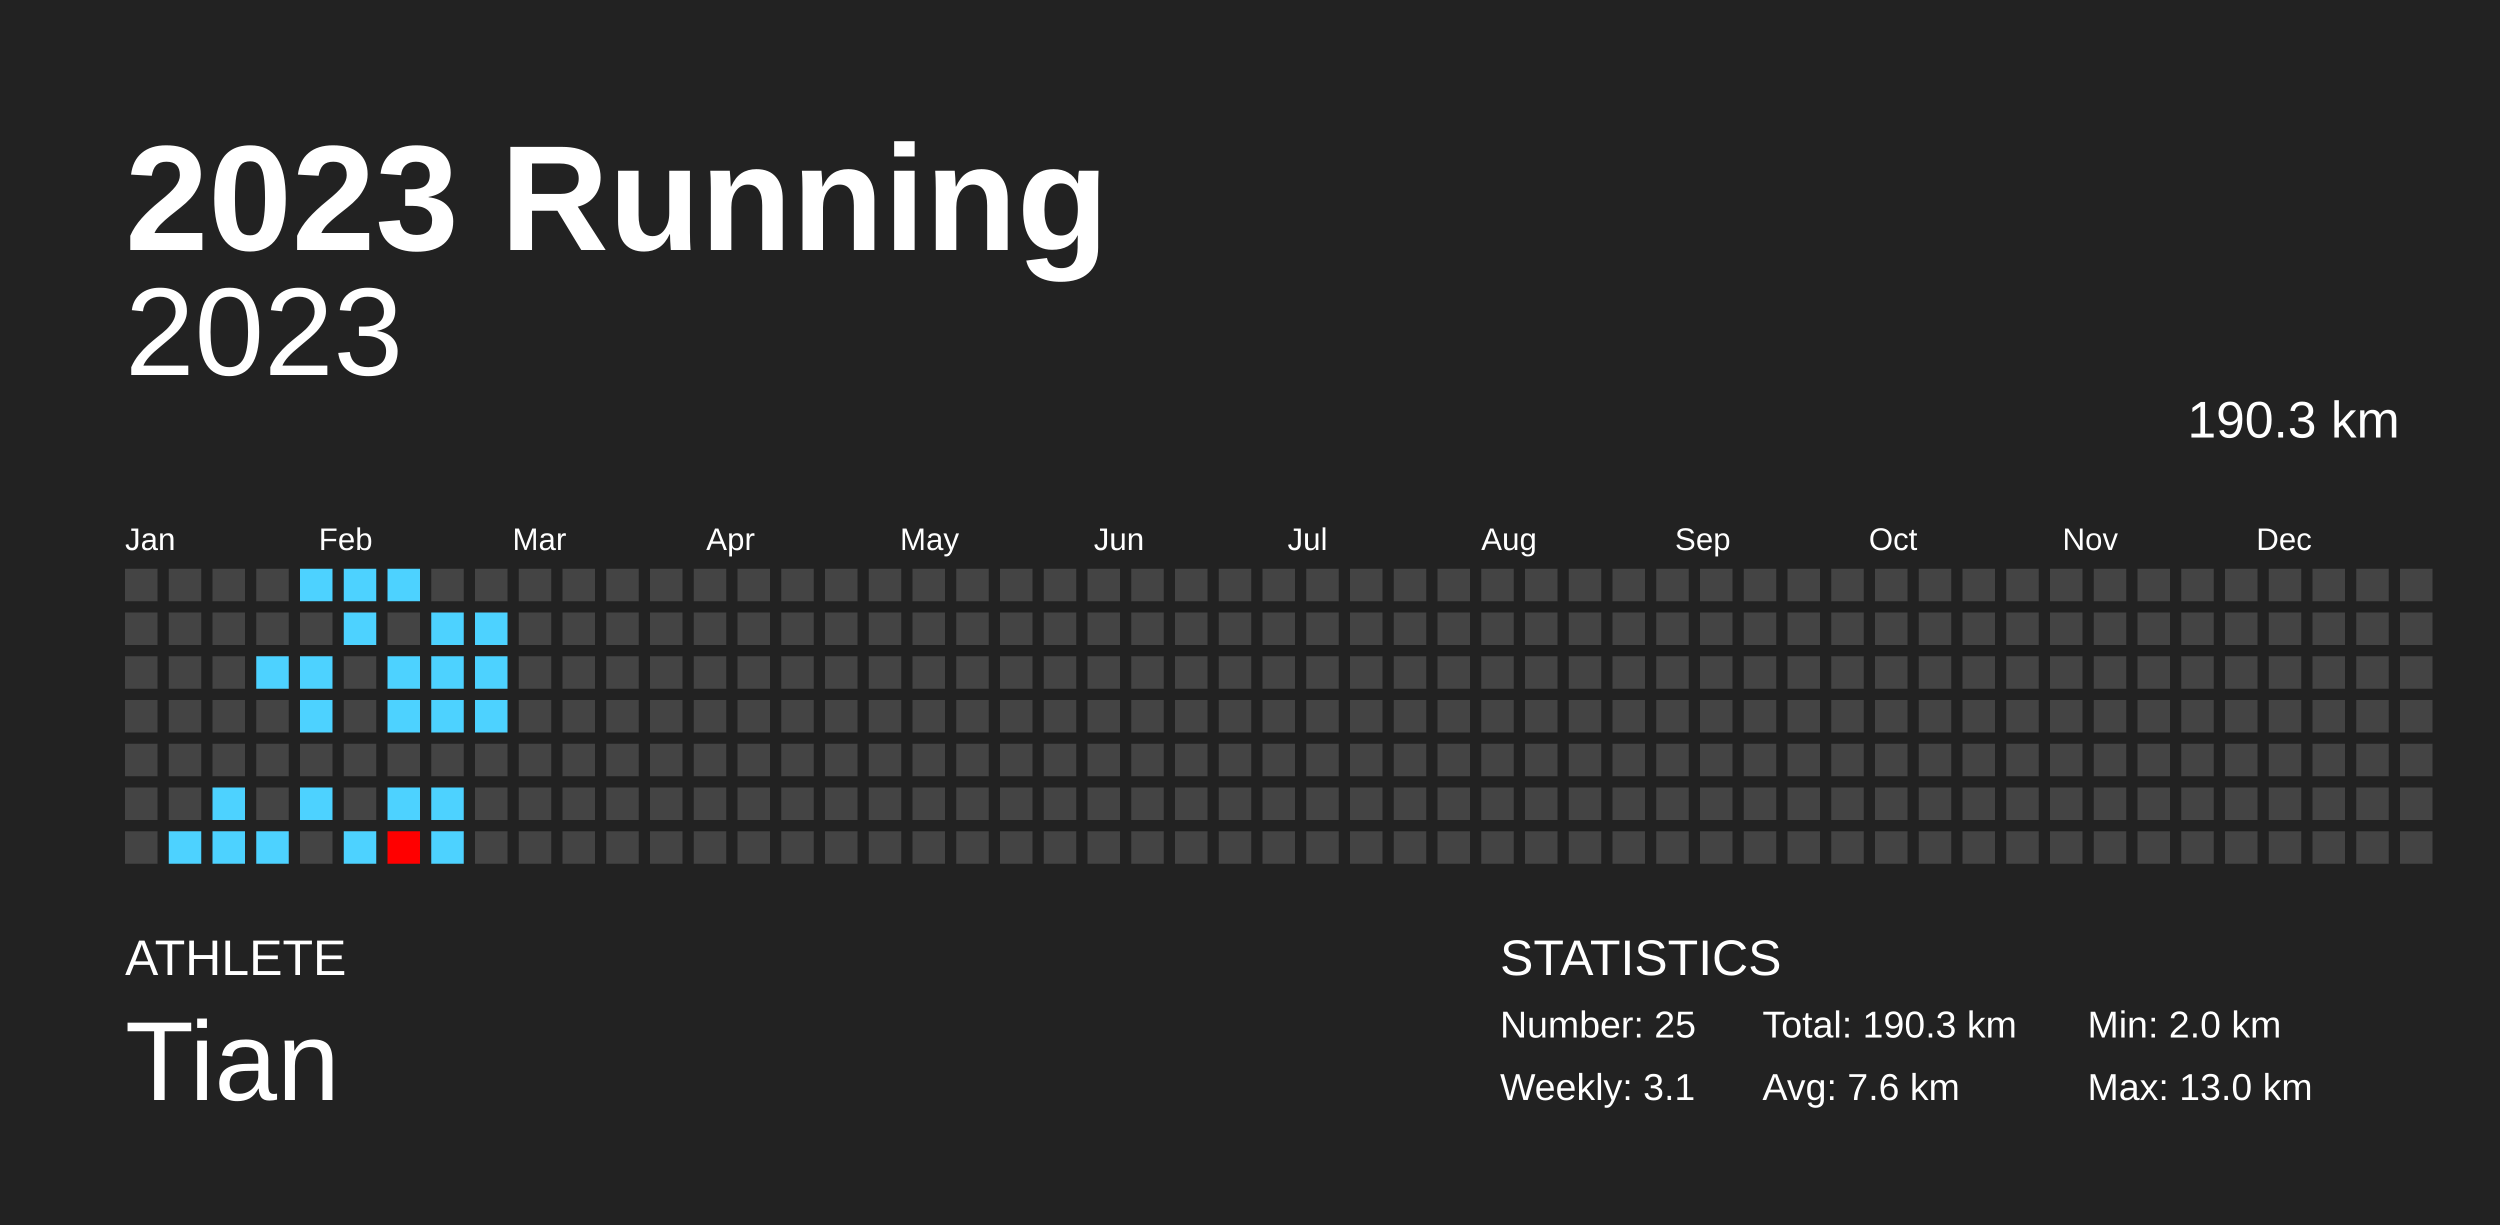
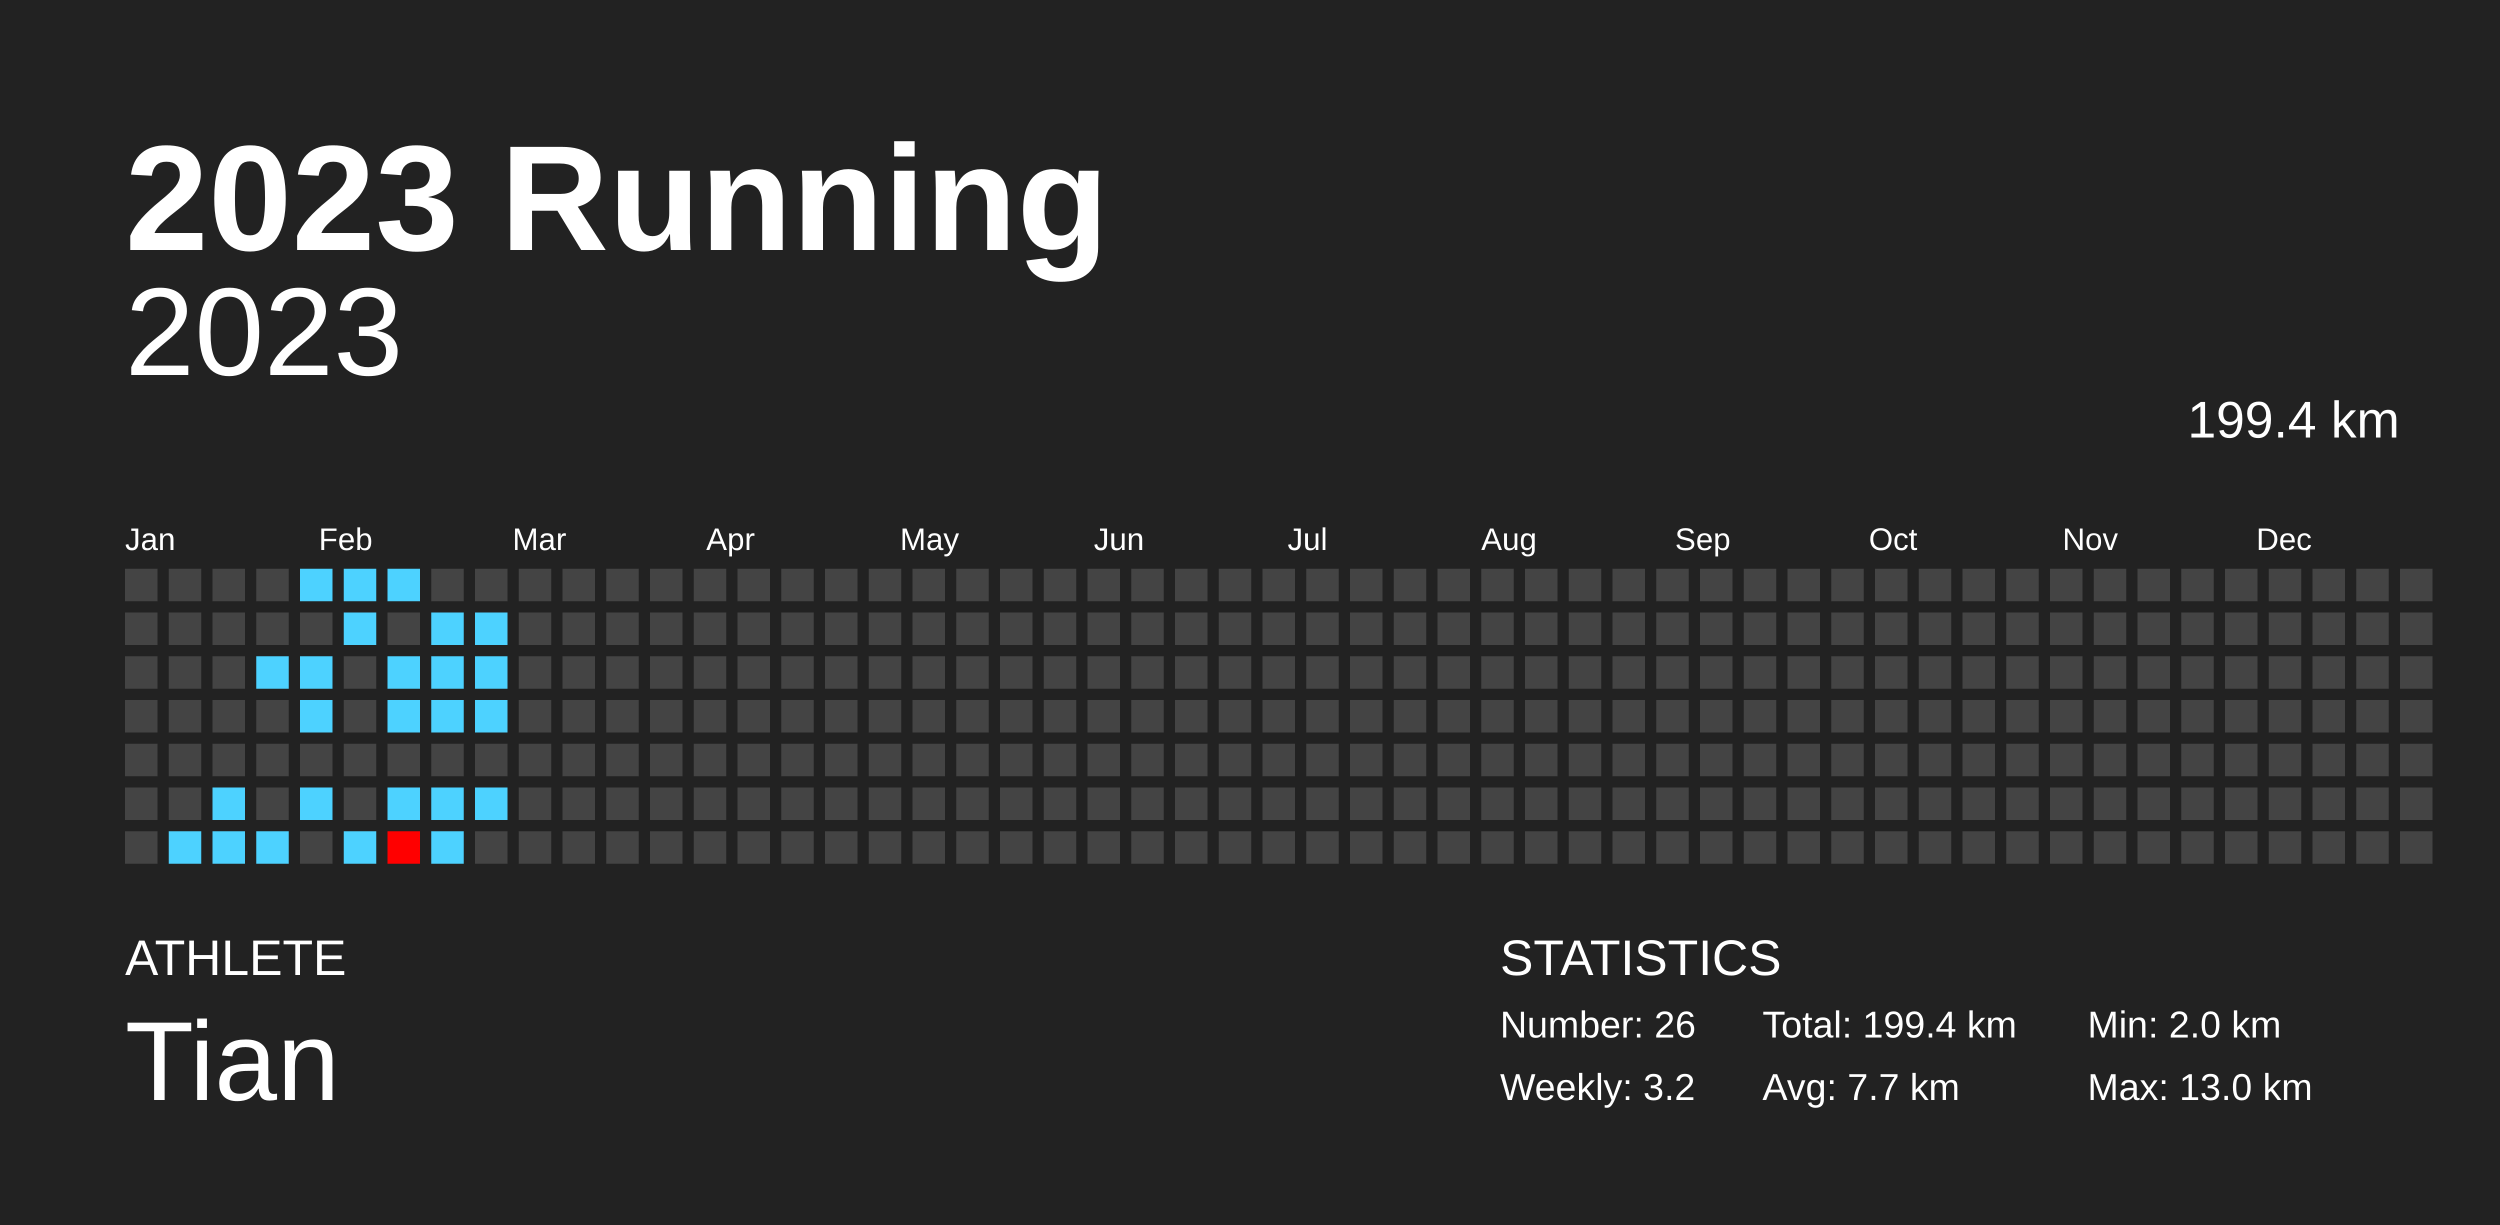
<svg xmlns="http://www.w3.org/2000/svg" baseProfile="full" height="98mm" version="1.1" viewBox="0,0,200,98" width="200mm">
  <defs />
  <rect fill="#222222" height="98" width="200" x="0" y="0" />
  <text fill="#FFFFFF" style="font-size:12px; font-family:Arial; font-weight:bold;" x="10" y="20">2023 Running</text>
  <text fill="#FFFFFF" style="font-size:4px; font-family:Arial" x="10" y="78">ATHLETE</text>
  <text fill="#FFFFFF" style="font-size:9px; font-family:Arial" x="10" y="88">Tian</text>
  <text fill="#FFFFFF" style="font-size:4px; font-family:Arial" x="120" y="78">STATISTICS</text>
-   <text fill="#FFFFFF" style="font-size:3px; font-family:Arial" x="120" y="83">Number: 25</text>
-   <text fill="#FFFFFF" style="font-size:3px; font-family:Arial" x="120" y="88">Weekly: 3.1</text>
-   <text fill="#FFFFFF" style="font-size:3px; font-family:Arial" x="141" y="83">Total: 190.3 km</text>
-   <text fill="#FFFFFF" style="font-size:3px; font-family:Arial" x="141" y="88">Avg: 7.6 km</text>
+   <text fill="#FFFFFF" style="font-size:3px; font-family:Arial" x="120" y="83">Number: 26</text>
+   <text fill="#FFFFFF" style="font-size:3px; font-family:Arial" x="120" y="88">Weekly: 3.2</text>
+   <text fill="#FFFFFF" style="font-size:3px; font-family:Arial" x="141" y="83">Total: 199.4 km</text>
+   <text fill="#FFFFFF" style="font-size:3px; font-family:Arial" x="141" y="88">Avg: 7.7 km</text>
  <text fill="#FFFFFF" style="font-size:3px; font-family:Arial" x="167" y="83">Min: 2.0 km</text>
  <text fill="#FFFFFF" style="font-size:3px; font-family:Arial" x="167" y="88">Max: 13.0 km</text>
  <text alignment-baseline="hanging" fill="#FFFFFF" style="font-size:10.0px; font-family:Arial;" x="10" y="30">2023</text>
-   <text alignment-baseline="hanging" fill="#FFFFFF" style="font-size:4.125px; font-family:Arial;" x="175" y="35">190.3 km</text>
+   <text alignment-baseline="hanging" fill="#FFFFFF" style="font-size:4.125px; font-family:Arial;" x="175" y="35">199.4 km</text>
  <text fill="#FFFFFF" style="font-size:2.5px; font-family:Arial" x="10.0" y="44">Jan</text>
  <text fill="#FFFFFF" style="font-size:2.5px; font-family:Arial" x="25.5" y="44">Feb</text>
  <text fill="#FFFFFF" style="font-size:2.5px; font-family:Arial" x="41.0" y="44">Mar</text>
  <text fill="#FFFFFF" style="font-size:2.5px; font-family:Arial" x="56.5" y="44">Apr</text>
  <text fill="#FFFFFF" style="font-size:2.5px; font-family:Arial" x="72.0" y="44">May</text>
  <text fill="#FFFFFF" style="font-size:2.5px; font-family:Arial" x="87.5" y="44">Jun</text>
  <text fill="#FFFFFF" style="font-size:2.5px; font-family:Arial" x="103.0" y="44">Jul</text>
  <text fill="#FFFFFF" style="font-size:2.5px; font-family:Arial" x="118.5" y="44">Aug</text>
  <text fill="#FFFFFF" style="font-size:2.5px; font-family:Arial" x="134.0" y="44">Sep</text>
  <text fill="#FFFFFF" style="font-size:2.5px; font-family:Arial" x="149.5" y="44">Oct</text>
  <text fill="#FFFFFF" style="font-size:2.5px; font-family:Arial" x="165.0" y="44">Nov</text>
  <text fill="#FFFFFF" style="font-size:2.5px; font-family:Arial" x="180.5" y="44">Dec</text>
  <rect fill="#444444" height="2.6" width="2.6" x="10.0" y="45.5" />
  <rect fill="#444444" height="2.6" width="2.6" x="10.0" y="49.0" />
  <rect fill="#444444" height="2.6" width="2.6" x="10.0" y="52.5" />
  <rect fill="#444444" height="2.6" width="2.6" x="10.0" y="56.0" />
  <rect fill="#444444" height="2.6" width="2.6" x="10.0" y="59.5" />
  <rect fill="#444444" height="2.6" width="2.6" x="10.0" y="63.0" />
  <rect fill="#444444" height="2.6" width="2.6" x="10.0" y="66.5" />
  <rect fill="#444444" height="2.6" width="2.6" x="13.5" y="45.5" />
  <rect fill="#444444" height="2.6" width="2.6" x="13.5" y="49.0" />
  <rect fill="#444444" height="2.6" width="2.6" x="13.5" y="52.5" />
  <rect fill="#444444" height="2.6" width="2.6" x="13.5" y="56.0" />
  <rect fill="#444444" height="2.6" width="2.6" x="13.5" y="59.5" />
  <rect fill="#444444" height="2.6" width="2.6" x="13.5" y="63.0" />
  <rect fill="#4dd2ff" height="2.6" width="2.6" x="13.5" y="66.5" />
  <rect fill="#444444" height="2.6" width="2.6" x="17.0" y="45.5" />
  <rect fill="#444444" height="2.6" width="2.6" x="17.0" y="49.0" />
  <rect fill="#444444" height="2.6" width="2.6" x="17.0" y="52.5" />
  <rect fill="#444444" height="2.6" width="2.6" x="17.0" y="56.0" />
  <rect fill="#444444" height="2.6" width="2.6" x="17.0" y="59.5" />
  <rect fill="#4dd2ff" height="2.6" width="2.6" x="17.0" y="63.0" />
  <rect fill="#4dd2ff" height="2.6" width="2.6" x="17.0" y="66.5" />
  <rect fill="#444444" height="2.6" width="2.6" x="20.5" y="45.5" />
  <rect fill="#444444" height="2.6" width="2.6" x="20.5" y="49.0" />
  <rect fill="#4dd2ff" height="2.6" width="2.6" x="20.5" y="52.5" />
  <rect fill="#444444" height="2.6" width="2.6" x="20.5" y="56.0" />
  <rect fill="#444444" height="2.6" width="2.6" x="20.5" y="59.5" />
  <rect fill="#444444" height="2.6" width="2.6" x="20.5" y="63.0" />
  <rect fill="#4dd2ff" height="2.6" width="2.6" x="20.5" y="66.5" />
  <rect fill="#4dd2ff" height="2.6" width="2.6" x="24.0" y="45.5" />
  <rect fill="#444444" height="2.6" width="2.6" x="24.0" y="49.0" />
  <rect fill="#4dd2ff" height="2.6" width="2.6" x="24.0" y="52.5" />
  <rect fill="#4dd2ff" height="2.6" width="2.6" x="24.0" y="56.0" />
  <rect fill="#444444" height="2.6" width="2.6" x="24.0" y="59.5" />
  <rect fill="#4dd2ff" height="2.6" width="2.6" x="24.0" y="63.0" />
  <rect fill="#444444" height="2.6" width="2.6" x="24.0" y="66.5" />
  <rect fill="#4dd2ff" height="2.6" width="2.6" x="27.5" y="45.5" />
  <rect fill="#4dd2ff" height="2.6" width="2.6" x="27.5" y="49.0" />
  <rect fill="#444444" height="2.6" width="2.6" x="27.5" y="52.5" />
  <rect fill="#444444" height="2.6" width="2.6" x="27.5" y="56.0" />
  <rect fill="#444444" height="2.6" width="2.6" x="27.5" y="59.5" />
  <rect fill="#444444" height="2.6" width="2.6" x="27.5" y="63.0" />
  <rect fill="#4dd2ff" height="2.6" width="2.6" x="27.5" y="66.5" />
  <rect fill="#4dd2ff" height="2.6" width="2.6" x="31.0" y="45.5" />
  <rect fill="#444444" height="2.6" width="2.6" x="31.0" y="49.0" />
  <rect fill="#4dd2ff" height="2.6" width="2.6" x="31.0" y="52.5" />
  <rect fill="#4dd2ff" height="2.6" width="2.6" x="31.0" y="56.0" />
  <rect fill="#444444" height="2.6" width="2.6" x="31.0" y="59.5" />
  <rect fill="#4dd2ff" height="2.6" width="2.6" x="31.0" y="63.0" />
  <rect fill="#ff0000" height="2.6" width="2.6" x="31.0" y="66.5" />
  <rect fill="#444444" height="2.6" width="2.6" x="34.5" y="45.5" />
  <rect fill="#4dd2ff" height="2.6" width="2.6" x="34.5" y="49.0" />
  <rect fill="#4dd2ff" height="2.6" width="2.6" x="34.5" y="52.5" />
  <rect fill="#4dd2ff" height="2.6" width="2.6" x="34.5" y="56.0" />
  <rect fill="#444444" height="2.6" width="2.6" x="34.5" y="59.5" />
  <rect fill="#4dd2ff" height="2.6" width="2.6" x="34.5" y="63.0" />
  <rect fill="#4dd2ff" height="2.6" width="2.6" x="34.5" y="66.5" />
  <rect fill="#444444" height="2.6" width="2.6" x="38.0" y="45.5" />
  <rect fill="#4dd2ff" height="2.6" width="2.6" x="38.0" y="49.0" />
  <rect fill="#4dd2ff" height="2.6" width="2.6" x="38.0" y="52.5" />
  <rect fill="#4dd2ff" height="2.6" width="2.6" x="38.0" y="56.0" />
  <rect fill="#444444" height="2.6" width="2.6" x="38.0" y="59.5" />
-   <rect fill="#444444" height="2.6" width="2.6" x="38.0" y="63.0" />
+   <rect fill="#4dd2ff" height="2.6" width="2.6" x="38.0" y="63.0" />
  <rect fill="#444444" height="2.6" width="2.6" x="38.0" y="66.5" />
  <rect fill="#444444" height="2.6" width="2.6" x="41.5" y="45.5" />
  <rect fill="#444444" height="2.6" width="2.6" x="41.5" y="49.0" />
  <rect fill="#444444" height="2.6" width="2.6" x="41.5" y="52.5" />
  <rect fill="#444444" height="2.6" width="2.6" x="41.5" y="56.0" />
  <rect fill="#444444" height="2.6" width="2.6" x="41.5" y="59.5" />
  <rect fill="#444444" height="2.6" width="2.6" x="41.5" y="63.0" />
  <rect fill="#444444" height="2.6" width="2.6" x="41.5" y="66.5" />
  <rect fill="#444444" height="2.6" width="2.6" x="45.0" y="45.5" />
  <rect fill="#444444" height="2.6" width="2.6" x="45.0" y="49.0" />
  <rect fill="#444444" height="2.6" width="2.6" x="45.0" y="52.5" />
  <rect fill="#444444" height="2.6" width="2.6" x="45.0" y="56.0" />
  <rect fill="#444444" height="2.6" width="2.6" x="45.0" y="59.5" />
  <rect fill="#444444" height="2.6" width="2.6" x="45.0" y="63.0" />
  <rect fill="#444444" height="2.6" width="2.6" x="45.0" y="66.5" />
  <rect fill="#444444" height="2.6" width="2.6" x="48.5" y="45.5" />
  <rect fill="#444444" height="2.6" width="2.6" x="48.5" y="49.0" />
  <rect fill="#444444" height="2.6" width="2.6" x="48.5" y="52.5" />
  <rect fill="#444444" height="2.6" width="2.6" x="48.5" y="56.0" />
  <rect fill="#444444" height="2.6" width="2.6" x="48.5" y="59.5" />
  <rect fill="#444444" height="2.6" width="2.6" x="48.5" y="63.0" />
  <rect fill="#444444" height="2.6" width="2.6" x="48.5" y="66.5" />
  <rect fill="#444444" height="2.6" width="2.6" x="52.0" y="45.5" />
  <rect fill="#444444" height="2.6" width="2.6" x="52.0" y="49.0" />
  <rect fill="#444444" height="2.6" width="2.6" x="52.0" y="52.5" />
  <rect fill="#444444" height="2.6" width="2.6" x="52.0" y="56.0" />
  <rect fill="#444444" height="2.6" width="2.6" x="52.0" y="59.5" />
  <rect fill="#444444" height="2.6" width="2.6" x="52.0" y="63.0" />
  <rect fill="#444444" height="2.6" width="2.6" x="52.0" y="66.5" />
  <rect fill="#444444" height="2.6" width="2.6" x="55.5" y="45.5" />
  <rect fill="#444444" height="2.6" width="2.6" x="55.5" y="49.0" />
  <rect fill="#444444" height="2.6" width="2.6" x="55.5" y="52.5" />
  <rect fill="#444444" height="2.6" width="2.6" x="55.5" y="56.0" />
  <rect fill="#444444" height="2.6" width="2.6" x="55.5" y="59.5" />
  <rect fill="#444444" height="2.6" width="2.6" x="55.5" y="63.0" />
  <rect fill="#444444" height="2.6" width="2.6" x="55.5" y="66.5" />
  <rect fill="#444444" height="2.6" width="2.6" x="59.0" y="45.5" />
  <rect fill="#444444" height="2.6" width="2.6" x="59.0" y="49.0" />
  <rect fill="#444444" height="2.6" width="2.6" x="59.0" y="52.5" />
  <rect fill="#444444" height="2.6" width="2.6" x="59.0" y="56.0" />
  <rect fill="#444444" height="2.6" width="2.6" x="59.0" y="59.5" />
  <rect fill="#444444" height="2.6" width="2.6" x="59.0" y="63.0" />
  <rect fill="#444444" height="2.6" width="2.6" x="59.0" y="66.5" />
  <rect fill="#444444" height="2.6" width="2.6" x="62.5" y="45.5" />
  <rect fill="#444444" height="2.6" width="2.6" x="62.5" y="49.0" />
  <rect fill="#444444" height="2.6" width="2.6" x="62.5" y="52.5" />
  <rect fill="#444444" height="2.6" width="2.6" x="62.5" y="56.0" />
  <rect fill="#444444" height="2.6" width="2.6" x="62.5" y="59.5" />
  <rect fill="#444444" height="2.6" width="2.6" x="62.5" y="63.0" />
  <rect fill="#444444" height="2.6" width="2.6" x="62.5" y="66.5" />
  <rect fill="#444444" height="2.6" width="2.6" x="66.0" y="45.5" />
  <rect fill="#444444" height="2.6" width="2.6" x="66.0" y="49.0" />
  <rect fill="#444444" height="2.6" width="2.6" x="66.0" y="52.5" />
  <rect fill="#444444" height="2.6" width="2.6" x="66.0" y="56.0" />
  <rect fill="#444444" height="2.6" width="2.6" x="66.0" y="59.5" />
  <rect fill="#444444" height="2.6" width="2.6" x="66.0" y="63.0" />
  <rect fill="#444444" height="2.6" width="2.6" x="66.0" y="66.5" />
  <rect fill="#444444" height="2.6" width="2.6" x="69.5" y="45.5" />
  <rect fill="#444444" height="2.6" width="2.6" x="69.5" y="49.0" />
  <rect fill="#444444" height="2.6" width="2.6" x="69.5" y="52.5" />
  <rect fill="#444444" height="2.6" width="2.6" x="69.5" y="56.0" />
  <rect fill="#444444" height="2.6" width="2.6" x="69.5" y="59.5" />
  <rect fill="#444444" height="2.6" width="2.6" x="69.5" y="63.0" />
  <rect fill="#444444" height="2.6" width="2.6" x="69.5" y="66.5" />
  <rect fill="#444444" height="2.6" width="2.6" x="73.0" y="45.5" />
  <rect fill="#444444" height="2.6" width="2.6" x="73.0" y="49.0" />
  <rect fill="#444444" height="2.6" width="2.6" x="73.0" y="52.5" />
  <rect fill="#444444" height="2.6" width="2.6" x="73.0" y="56.0" />
  <rect fill="#444444" height="2.6" width="2.6" x="73.0" y="59.5" />
  <rect fill="#444444" height="2.6" width="2.6" x="73.0" y="63.0" />
  <rect fill="#444444" height="2.6" width="2.6" x="73.0" y="66.5" />
  <rect fill="#444444" height="2.6" width="2.6" x="76.5" y="45.5" />
  <rect fill="#444444" height="2.6" width="2.6" x="76.5" y="49.0" />
  <rect fill="#444444" height="2.6" width="2.6" x="76.5" y="52.5" />
  <rect fill="#444444" height="2.6" width="2.6" x="76.5" y="56.0" />
  <rect fill="#444444" height="2.6" width="2.6" x="76.5" y="59.5" />
  <rect fill="#444444" height="2.6" width="2.6" x="76.5" y="63.0" />
  <rect fill="#444444" height="2.6" width="2.6" x="76.5" y="66.5" />
  <rect fill="#444444" height="2.6" width="2.6" x="80.0" y="45.5" />
  <rect fill="#444444" height="2.6" width="2.6" x="80.0" y="49.0" />
  <rect fill="#444444" height="2.6" width="2.6" x="80.0" y="52.5" />
  <rect fill="#444444" height="2.6" width="2.6" x="80.0" y="56.0" />
  <rect fill="#444444" height="2.6" width="2.6" x="80.0" y="59.5" />
  <rect fill="#444444" height="2.6" width="2.6" x="80.0" y="63.0" />
  <rect fill="#444444" height="2.6" width="2.6" x="80.0" y="66.5" />
  <rect fill="#444444" height="2.6" width="2.6" x="83.5" y="45.5" />
  <rect fill="#444444" height="2.6" width="2.6" x="83.5" y="49.0" />
  <rect fill="#444444" height="2.6" width="2.6" x="83.5" y="52.5" />
  <rect fill="#444444" height="2.6" width="2.6" x="83.5" y="56.0" />
  <rect fill="#444444" height="2.6" width="2.6" x="83.5" y="59.5" />
  <rect fill="#444444" height="2.6" width="2.6" x="83.5" y="63.0" />
  <rect fill="#444444" height="2.6" width="2.6" x="83.5" y="66.5" />
  <rect fill="#444444" height="2.6" width="2.6" x="87.0" y="45.5" />
  <rect fill="#444444" height="2.6" width="2.6" x="87.0" y="49.0" />
  <rect fill="#444444" height="2.6" width="2.6" x="87.0" y="52.5" />
  <rect fill="#444444" height="2.6" width="2.6" x="87.0" y="56.0" />
  <rect fill="#444444" height="2.6" width="2.6" x="87.0" y="59.5" />
  <rect fill="#444444" height="2.6" width="2.6" x="87.0" y="63.0" />
  <rect fill="#444444" height="2.6" width="2.6" x="87.0" y="66.5" />
  <rect fill="#444444" height="2.6" width="2.6" x="90.5" y="45.5" />
  <rect fill="#444444" height="2.6" width="2.6" x="90.5" y="49.0" />
  <rect fill="#444444" height="2.6" width="2.6" x="90.5" y="52.5" />
  <rect fill="#444444" height="2.6" width="2.6" x="90.5" y="56.0" />
  <rect fill="#444444" height="2.6" width="2.6" x="90.5" y="59.5" />
  <rect fill="#444444" height="2.6" width="2.6" x="90.5" y="63.0" />
  <rect fill="#444444" height="2.6" width="2.6" x="90.5" y="66.5" />
  <rect fill="#444444" height="2.6" width="2.6" x="94.0" y="45.5" />
  <rect fill="#444444" height="2.6" width="2.6" x="94.0" y="49.0" />
  <rect fill="#444444" height="2.6" width="2.6" x="94.0" y="52.5" />
  <rect fill="#444444" height="2.6" width="2.6" x="94.0" y="56.0" />
  <rect fill="#444444" height="2.6" width="2.6" x="94.0" y="59.5" />
  <rect fill="#444444" height="2.6" width="2.6" x="94.0" y="63.0" />
  <rect fill="#444444" height="2.6" width="2.6" x="94.0" y="66.5" />
  <rect fill="#444444" height="2.6" width="2.6" x="97.5" y="45.5" />
  <rect fill="#444444" height="2.6" width="2.6" x="97.5" y="49.0" />
  <rect fill="#444444" height="2.6" width="2.6" x="97.5" y="52.5" />
  <rect fill="#444444" height="2.6" width="2.6" x="97.5" y="56.0" />
  <rect fill="#444444" height="2.6" width="2.6" x="97.5" y="59.5" />
  <rect fill="#444444" height="2.6" width="2.6" x="97.5" y="63.0" />
  <rect fill="#444444" height="2.6" width="2.6" x="97.5" y="66.5" />
  <rect fill="#444444" height="2.6" width="2.6" x="101.0" y="45.5" />
  <rect fill="#444444" height="2.6" width="2.6" x="101.0" y="49.0" />
  <rect fill="#444444" height="2.6" width="2.6" x="101.0" y="52.5" />
  <rect fill="#444444" height="2.6" width="2.6" x="101.0" y="56.0" />
  <rect fill="#444444" height="2.6" width="2.6" x="101.0" y="59.5" />
  <rect fill="#444444" height="2.6" width="2.6" x="101.0" y="63.0" />
  <rect fill="#444444" height="2.6" width="2.6" x="101.0" y="66.5" />
  <rect fill="#444444" height="2.6" width="2.6" x="104.5" y="45.5" />
  <rect fill="#444444" height="2.6" width="2.6" x="104.5" y="49.0" />
  <rect fill="#444444" height="2.6" width="2.6" x="104.5" y="52.5" />
  <rect fill="#444444" height="2.6" width="2.6" x="104.5" y="56.0" />
  <rect fill="#444444" height="2.6" width="2.6" x="104.5" y="59.5" />
  <rect fill="#444444" height="2.6" width="2.6" x="104.5" y="63.0" />
  <rect fill="#444444" height="2.6" width="2.6" x="104.5" y="66.5" />
  <rect fill="#444444" height="2.6" width="2.6" x="108.0" y="45.5" />
  <rect fill="#444444" height="2.6" width="2.6" x="108.0" y="49.0" />
  <rect fill="#444444" height="2.6" width="2.6" x="108.0" y="52.5" />
  <rect fill="#444444" height="2.6" width="2.6" x="108.0" y="56.0" />
  <rect fill="#444444" height="2.6" width="2.6" x="108.0" y="59.5" />
  <rect fill="#444444" height="2.6" width="2.6" x="108.0" y="63.0" />
  <rect fill="#444444" height="2.6" width="2.6" x="108.0" y="66.5" />
  <rect fill="#444444" height="2.6" width="2.6" x="111.5" y="45.5" />
  <rect fill="#444444" height="2.6" width="2.6" x="111.5" y="49.0" />
  <rect fill="#444444" height="2.6" width="2.6" x="111.5" y="52.5" />
  <rect fill="#444444" height="2.6" width="2.6" x="111.5" y="56.0" />
  <rect fill="#444444" height="2.6" width="2.6" x="111.5" y="59.5" />
  <rect fill="#444444" height="2.6" width="2.6" x="111.5" y="63.0" />
  <rect fill="#444444" height="2.6" width="2.6" x="111.5" y="66.5" />
  <rect fill="#444444" height="2.6" width="2.6" x="115.0" y="45.5" />
  <rect fill="#444444" height="2.6" width="2.6" x="115.0" y="49.0" />
  <rect fill="#444444" height="2.6" width="2.6" x="115.0" y="52.5" />
  <rect fill="#444444" height="2.6" width="2.6" x="115.0" y="56.0" />
  <rect fill="#444444" height="2.6" width="2.6" x="115.0" y="59.5" />
  <rect fill="#444444" height="2.6" width="2.6" x="115.0" y="63.0" />
  <rect fill="#444444" height="2.6" width="2.6" x="115.0" y="66.5" />
  <rect fill="#444444" height="2.6" width="2.6" x="118.5" y="45.5" />
  <rect fill="#444444" height="2.6" width="2.6" x="118.5" y="49.0" />
  <rect fill="#444444" height="2.6" width="2.6" x="118.5" y="52.5" />
  <rect fill="#444444" height="2.6" width="2.6" x="118.5" y="56.0" />
  <rect fill="#444444" height="2.6" width="2.6" x="118.5" y="59.5" />
  <rect fill="#444444" height="2.6" width="2.6" x="118.5" y="63.0" />
  <rect fill="#444444" height="2.6" width="2.6" x="118.5" y="66.5" />
  <rect fill="#444444" height="2.6" width="2.6" x="122.0" y="45.5" />
  <rect fill="#444444" height="2.6" width="2.6" x="122.0" y="49.0" />
  <rect fill="#444444" height="2.6" width="2.6" x="122.0" y="52.5" />
  <rect fill="#444444" height="2.6" width="2.6" x="122.0" y="56.0" />
  <rect fill="#444444" height="2.6" width="2.6" x="122.0" y="59.5" />
  <rect fill="#444444" height="2.6" width="2.6" x="122.0" y="63.0" />
  <rect fill="#444444" height="2.6" width="2.6" x="122.0" y="66.5" />
  <rect fill="#444444" height="2.6" width="2.6" x="125.5" y="45.5" />
  <rect fill="#444444" height="2.6" width="2.6" x="125.5" y="49.0" />
  <rect fill="#444444" height="2.6" width="2.6" x="125.5" y="52.5" />
  <rect fill="#444444" height="2.6" width="2.6" x="125.5" y="56.0" />
  <rect fill="#444444" height="2.6" width="2.6" x="125.5" y="59.5" />
  <rect fill="#444444" height="2.6" width="2.6" x="125.5" y="63.0" />
  <rect fill="#444444" height="2.6" width="2.6" x="125.5" y="66.5" />
  <rect fill="#444444" height="2.6" width="2.6" x="129.0" y="45.5" />
  <rect fill="#444444" height="2.6" width="2.6" x="129.0" y="49.0" />
  <rect fill="#444444" height="2.6" width="2.6" x="129.0" y="52.5" />
  <rect fill="#444444" height="2.6" width="2.6" x="129.0" y="56.0" />
  <rect fill="#444444" height="2.6" width="2.6" x="129.0" y="59.5" />
  <rect fill="#444444" height="2.6" width="2.6" x="129.0" y="63.0" />
  <rect fill="#444444" height="2.6" width="2.6" x="129.0" y="66.5" />
  <rect fill="#444444" height="2.6" width="2.6" x="132.5" y="45.5" />
  <rect fill="#444444" height="2.6" width="2.6" x="132.5" y="49.0" />
  <rect fill="#444444" height="2.6" width="2.6" x="132.5" y="52.5" />
  <rect fill="#444444" height="2.6" width="2.6" x="132.5" y="56.0" />
  <rect fill="#444444" height="2.6" width="2.6" x="132.5" y="59.5" />
  <rect fill="#444444" height="2.6" width="2.6" x="132.5" y="63.0" />
  <rect fill="#444444" height="2.6" width="2.6" x="132.5" y="66.5" />
  <rect fill="#444444" height="2.6" width="2.6" x="136.0" y="45.5" />
  <rect fill="#444444" height="2.6" width="2.6" x="136.0" y="49.0" />
  <rect fill="#444444" height="2.6" width="2.6" x="136.0" y="52.5" />
  <rect fill="#444444" height="2.6" width="2.6" x="136.0" y="56.0" />
  <rect fill="#444444" height="2.6" width="2.6" x="136.0" y="59.5" />
  <rect fill="#444444" height="2.6" width="2.6" x="136.0" y="63.0" />
  <rect fill="#444444" height="2.6" width="2.6" x="136.0" y="66.5" />
  <rect fill="#444444" height="2.6" width="2.6" x="139.5" y="45.5" />
  <rect fill="#444444" height="2.6" width="2.6" x="139.5" y="49.0" />
  <rect fill="#444444" height="2.6" width="2.6" x="139.5" y="52.5" />
  <rect fill="#444444" height="2.6" width="2.6" x="139.5" y="56.0" />
  <rect fill="#444444" height="2.6" width="2.6" x="139.5" y="59.5" />
  <rect fill="#444444" height="2.6" width="2.6" x="139.5" y="63.0" />
  <rect fill="#444444" height="2.6" width="2.6" x="139.5" y="66.5" />
  <rect fill="#444444" height="2.6" width="2.6" x="143.0" y="45.5" />
  <rect fill="#444444" height="2.6" width="2.6" x="143.0" y="49.0" />
  <rect fill="#444444" height="2.6" width="2.6" x="143.0" y="52.5" />
  <rect fill="#444444" height="2.6" width="2.6" x="143.0" y="56.0" />
  <rect fill="#444444" height="2.6" width="2.6" x="143.0" y="59.5" />
  <rect fill="#444444" height="2.6" width="2.6" x="143.0" y="63.0" />
  <rect fill="#444444" height="2.6" width="2.6" x="143.0" y="66.5" />
  <rect fill="#444444" height="2.6" width="2.6" x="146.5" y="45.5" />
  <rect fill="#444444" height="2.6" width="2.6" x="146.5" y="49.0" />
  <rect fill="#444444" height="2.6" width="2.6" x="146.5" y="52.5" />
  <rect fill="#444444" height="2.6" width="2.6" x="146.5" y="56.0" />
  <rect fill="#444444" height="2.6" width="2.6" x="146.5" y="59.5" />
  <rect fill="#444444" height="2.6" width="2.6" x="146.5" y="63.0" />
  <rect fill="#444444" height="2.6" width="2.6" x="146.5" y="66.5" />
  <rect fill="#444444" height="2.6" width="2.6" x="150.0" y="45.5" />
  <rect fill="#444444" height="2.6" width="2.6" x="150.0" y="49.0" />
  <rect fill="#444444" height="2.6" width="2.6" x="150.0" y="52.5" />
  <rect fill="#444444" height="2.6" width="2.6" x="150.0" y="56.0" />
  <rect fill="#444444" height="2.6" width="2.6" x="150.0" y="59.5" />
  <rect fill="#444444" height="2.6" width="2.6" x="150.0" y="63.0" />
  <rect fill="#444444" height="2.6" width="2.6" x="150.0" y="66.5" />
  <rect fill="#444444" height="2.6" width="2.6" x="153.5" y="45.5" />
  <rect fill="#444444" height="2.6" width="2.6" x="153.5" y="49.0" />
  <rect fill="#444444" height="2.6" width="2.6" x="153.5" y="52.5" />
  <rect fill="#444444" height="2.6" width="2.6" x="153.5" y="56.0" />
  <rect fill="#444444" height="2.6" width="2.6" x="153.5" y="59.5" />
  <rect fill="#444444" height="2.6" width="2.6" x="153.5" y="63.0" />
  <rect fill="#444444" height="2.6" width="2.6" x="153.5" y="66.5" />
  <rect fill="#444444" height="2.6" width="2.6" x="157.0" y="45.5" />
  <rect fill="#444444" height="2.6" width="2.6" x="157.0" y="49.0" />
  <rect fill="#444444" height="2.6" width="2.6" x="157.0" y="52.5" />
  <rect fill="#444444" height="2.6" width="2.6" x="157.0" y="56.0" />
  <rect fill="#444444" height="2.6" width="2.6" x="157.0" y="59.5" />
  <rect fill="#444444" height="2.6" width="2.6" x="157.0" y="63.0" />
  <rect fill="#444444" height="2.6" width="2.6" x="157.0" y="66.5" />
  <rect fill="#444444" height="2.6" width="2.6" x="160.5" y="45.5" />
  <rect fill="#444444" height="2.6" width="2.6" x="160.5" y="49.0" />
  <rect fill="#444444" height="2.6" width="2.6" x="160.5" y="52.5" />
  <rect fill="#444444" height="2.6" width="2.6" x="160.5" y="56.0" />
  <rect fill="#444444" height="2.6" width="2.6" x="160.5" y="59.5" />
  <rect fill="#444444" height="2.6" width="2.6" x="160.5" y="63.0" />
  <rect fill="#444444" height="2.6" width="2.6" x="160.5" y="66.5" />
  <rect fill="#444444" height="2.6" width="2.6" x="164.0" y="45.5" />
  <rect fill="#444444" height="2.6" width="2.6" x="164.0" y="49.0" />
  <rect fill="#444444" height="2.6" width="2.6" x="164.0" y="52.5" />
  <rect fill="#444444" height="2.6" width="2.6" x="164.0" y="56.0" />
  <rect fill="#444444" height="2.6" width="2.6" x="164.0" y="59.5" />
  <rect fill="#444444" height="2.6" width="2.6" x="164.0" y="63.0" />
  <rect fill="#444444" height="2.6" width="2.6" x="164.0" y="66.5" />
  <rect fill="#444444" height="2.6" width="2.6" x="167.5" y="45.5" />
  <rect fill="#444444" height="2.6" width="2.6" x="167.5" y="49.0" />
  <rect fill="#444444" height="2.6" width="2.6" x="167.5" y="52.5" />
  <rect fill="#444444" height="2.6" width="2.6" x="167.5" y="56.0" />
  <rect fill="#444444" height="2.6" width="2.6" x="167.5" y="59.5" />
  <rect fill="#444444" height="2.6" width="2.6" x="167.5" y="63.0" />
  <rect fill="#444444" height="2.6" width="2.6" x="167.5" y="66.5" />
  <rect fill="#444444" height="2.6" width="2.6" x="171.0" y="45.5" />
  <rect fill="#444444" height="2.6" width="2.6" x="171.0" y="49.0" />
  <rect fill="#444444" height="2.6" width="2.6" x="171.0" y="52.5" />
  <rect fill="#444444" height="2.6" width="2.6" x="171.0" y="56.0" />
  <rect fill="#444444" height="2.6" width="2.6" x="171.0" y="59.5" />
  <rect fill="#444444" height="2.6" width="2.6" x="171.0" y="63.0" />
  <rect fill="#444444" height="2.6" width="2.6" x="171.0" y="66.5" />
  <rect fill="#444444" height="2.6" width="2.6" x="174.5" y="45.5" />
  <rect fill="#444444" height="2.6" width="2.6" x="174.5" y="49.0" />
  <rect fill="#444444" height="2.6" width="2.6" x="174.5" y="52.5" />
  <rect fill="#444444" height="2.6" width="2.6" x="174.5" y="56.0" />
  <rect fill="#444444" height="2.6" width="2.6" x="174.5" y="59.5" />
  <rect fill="#444444" height="2.6" width="2.6" x="174.5" y="63.0" />
  <rect fill="#444444" height="2.6" width="2.6" x="174.5" y="66.5" />
  <rect fill="#444444" height="2.6" width="2.6" x="178.0" y="45.5" />
  <rect fill="#444444" height="2.6" width="2.6" x="178.0" y="49.0" />
  <rect fill="#444444" height="2.6" width="2.6" x="178.0" y="52.5" />
  <rect fill="#444444" height="2.6" width="2.6" x="178.0" y="56.0" />
  <rect fill="#444444" height="2.6" width="2.6" x="178.0" y="59.5" />
  <rect fill="#444444" height="2.6" width="2.6" x="178.0" y="63.0" />
  <rect fill="#444444" height="2.6" width="2.6" x="178.0" y="66.5" />
  <rect fill="#444444" height="2.6" width="2.6" x="181.5" y="45.5" />
  <rect fill="#444444" height="2.6" width="2.6" x="181.5" y="49.0" />
  <rect fill="#444444" height="2.6" width="2.6" x="181.5" y="52.5" />
  <rect fill="#444444" height="2.6" width="2.6" x="181.5" y="56.0" />
  <rect fill="#444444" height="2.6" width="2.6" x="181.5" y="59.5" />
  <rect fill="#444444" height="2.6" width="2.6" x="181.5" y="63.0" />
  <rect fill="#444444" height="2.6" width="2.6" x="181.5" y="66.5" />
  <rect fill="#444444" height="2.6" width="2.6" x="185.0" y="45.5" />
  <rect fill="#444444" height="2.6" width="2.6" x="185.0" y="49.0" />
  <rect fill="#444444" height="2.6" width="2.6" x="185.0" y="52.5" />
  <rect fill="#444444" height="2.6" width="2.6" x="185.0" y="56.0" />
  <rect fill="#444444" height="2.6" width="2.6" x="185.0" y="59.5" />
  <rect fill="#444444" height="2.6" width="2.6" x="185.0" y="63.0" />
  <rect fill="#444444" height="2.6" width="2.6" x="185.0" y="66.5" />
  <rect fill="#444444" height="2.6" width="2.6" x="188.5" y="45.5" />
  <rect fill="#444444" height="2.6" width="2.6" x="188.5" y="49.0" />
  <rect fill="#444444" height="2.6" width="2.6" x="188.5" y="52.5" />
  <rect fill="#444444" height="2.6" width="2.6" x="188.5" y="56.0" />
  <rect fill="#444444" height="2.6" width="2.6" x="188.5" y="59.5" />
  <rect fill="#444444" height="2.6" width="2.6" x="188.5" y="63.0" />
  <rect fill="#444444" height="2.6" width="2.6" x="188.5" y="66.5" />
  <rect fill="#444444" height="2.6" width="2.6" x="192.0" y="45.5" />
  <rect fill="#444444" height="2.6" width="2.6" x="192.0" y="49.0" />
  <rect fill="#444444" height="2.6" width="2.6" x="192.0" y="52.5" />
  <rect fill="#444444" height="2.6" width="2.6" x="192.0" y="56.0" />
  <rect fill="#444444" height="2.6" width="2.6" x="192.0" y="59.5" />
  <rect fill="#444444" height="2.6" width="2.6" x="192.0" y="63.0" />
  <rect fill="#444444" height="2.6" width="2.6" x="192.0" y="66.5" />
</svg>
